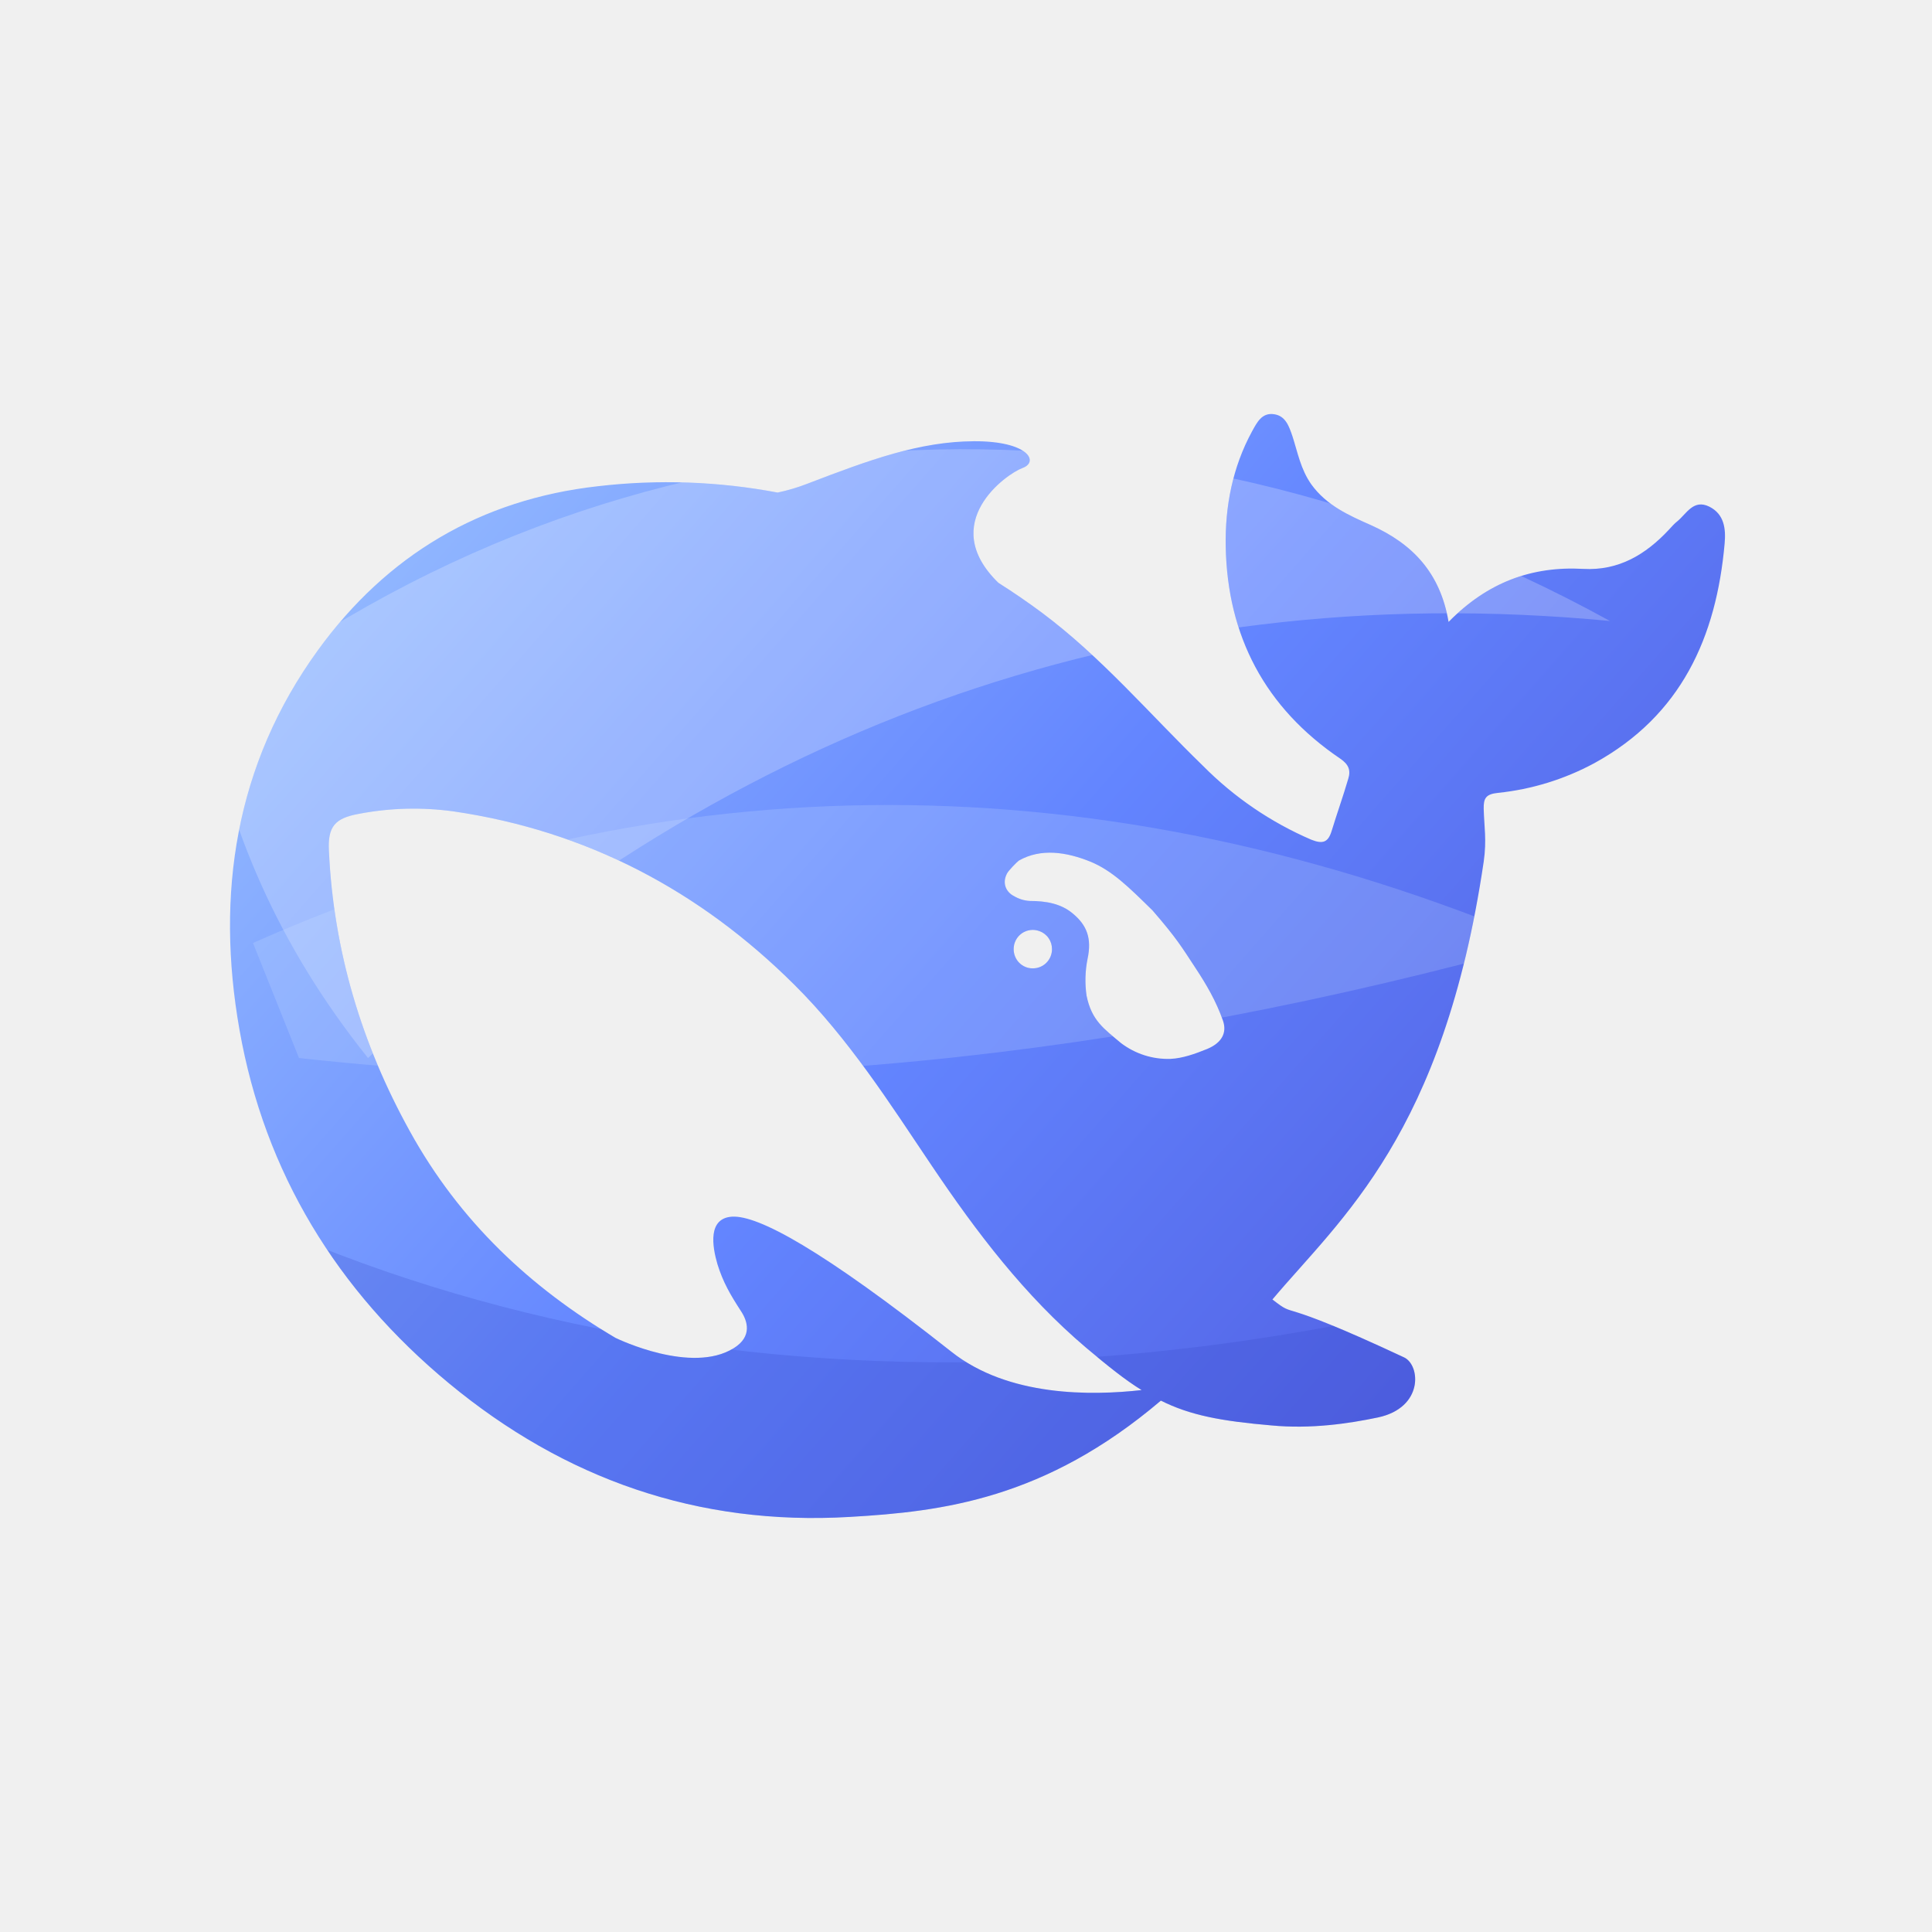
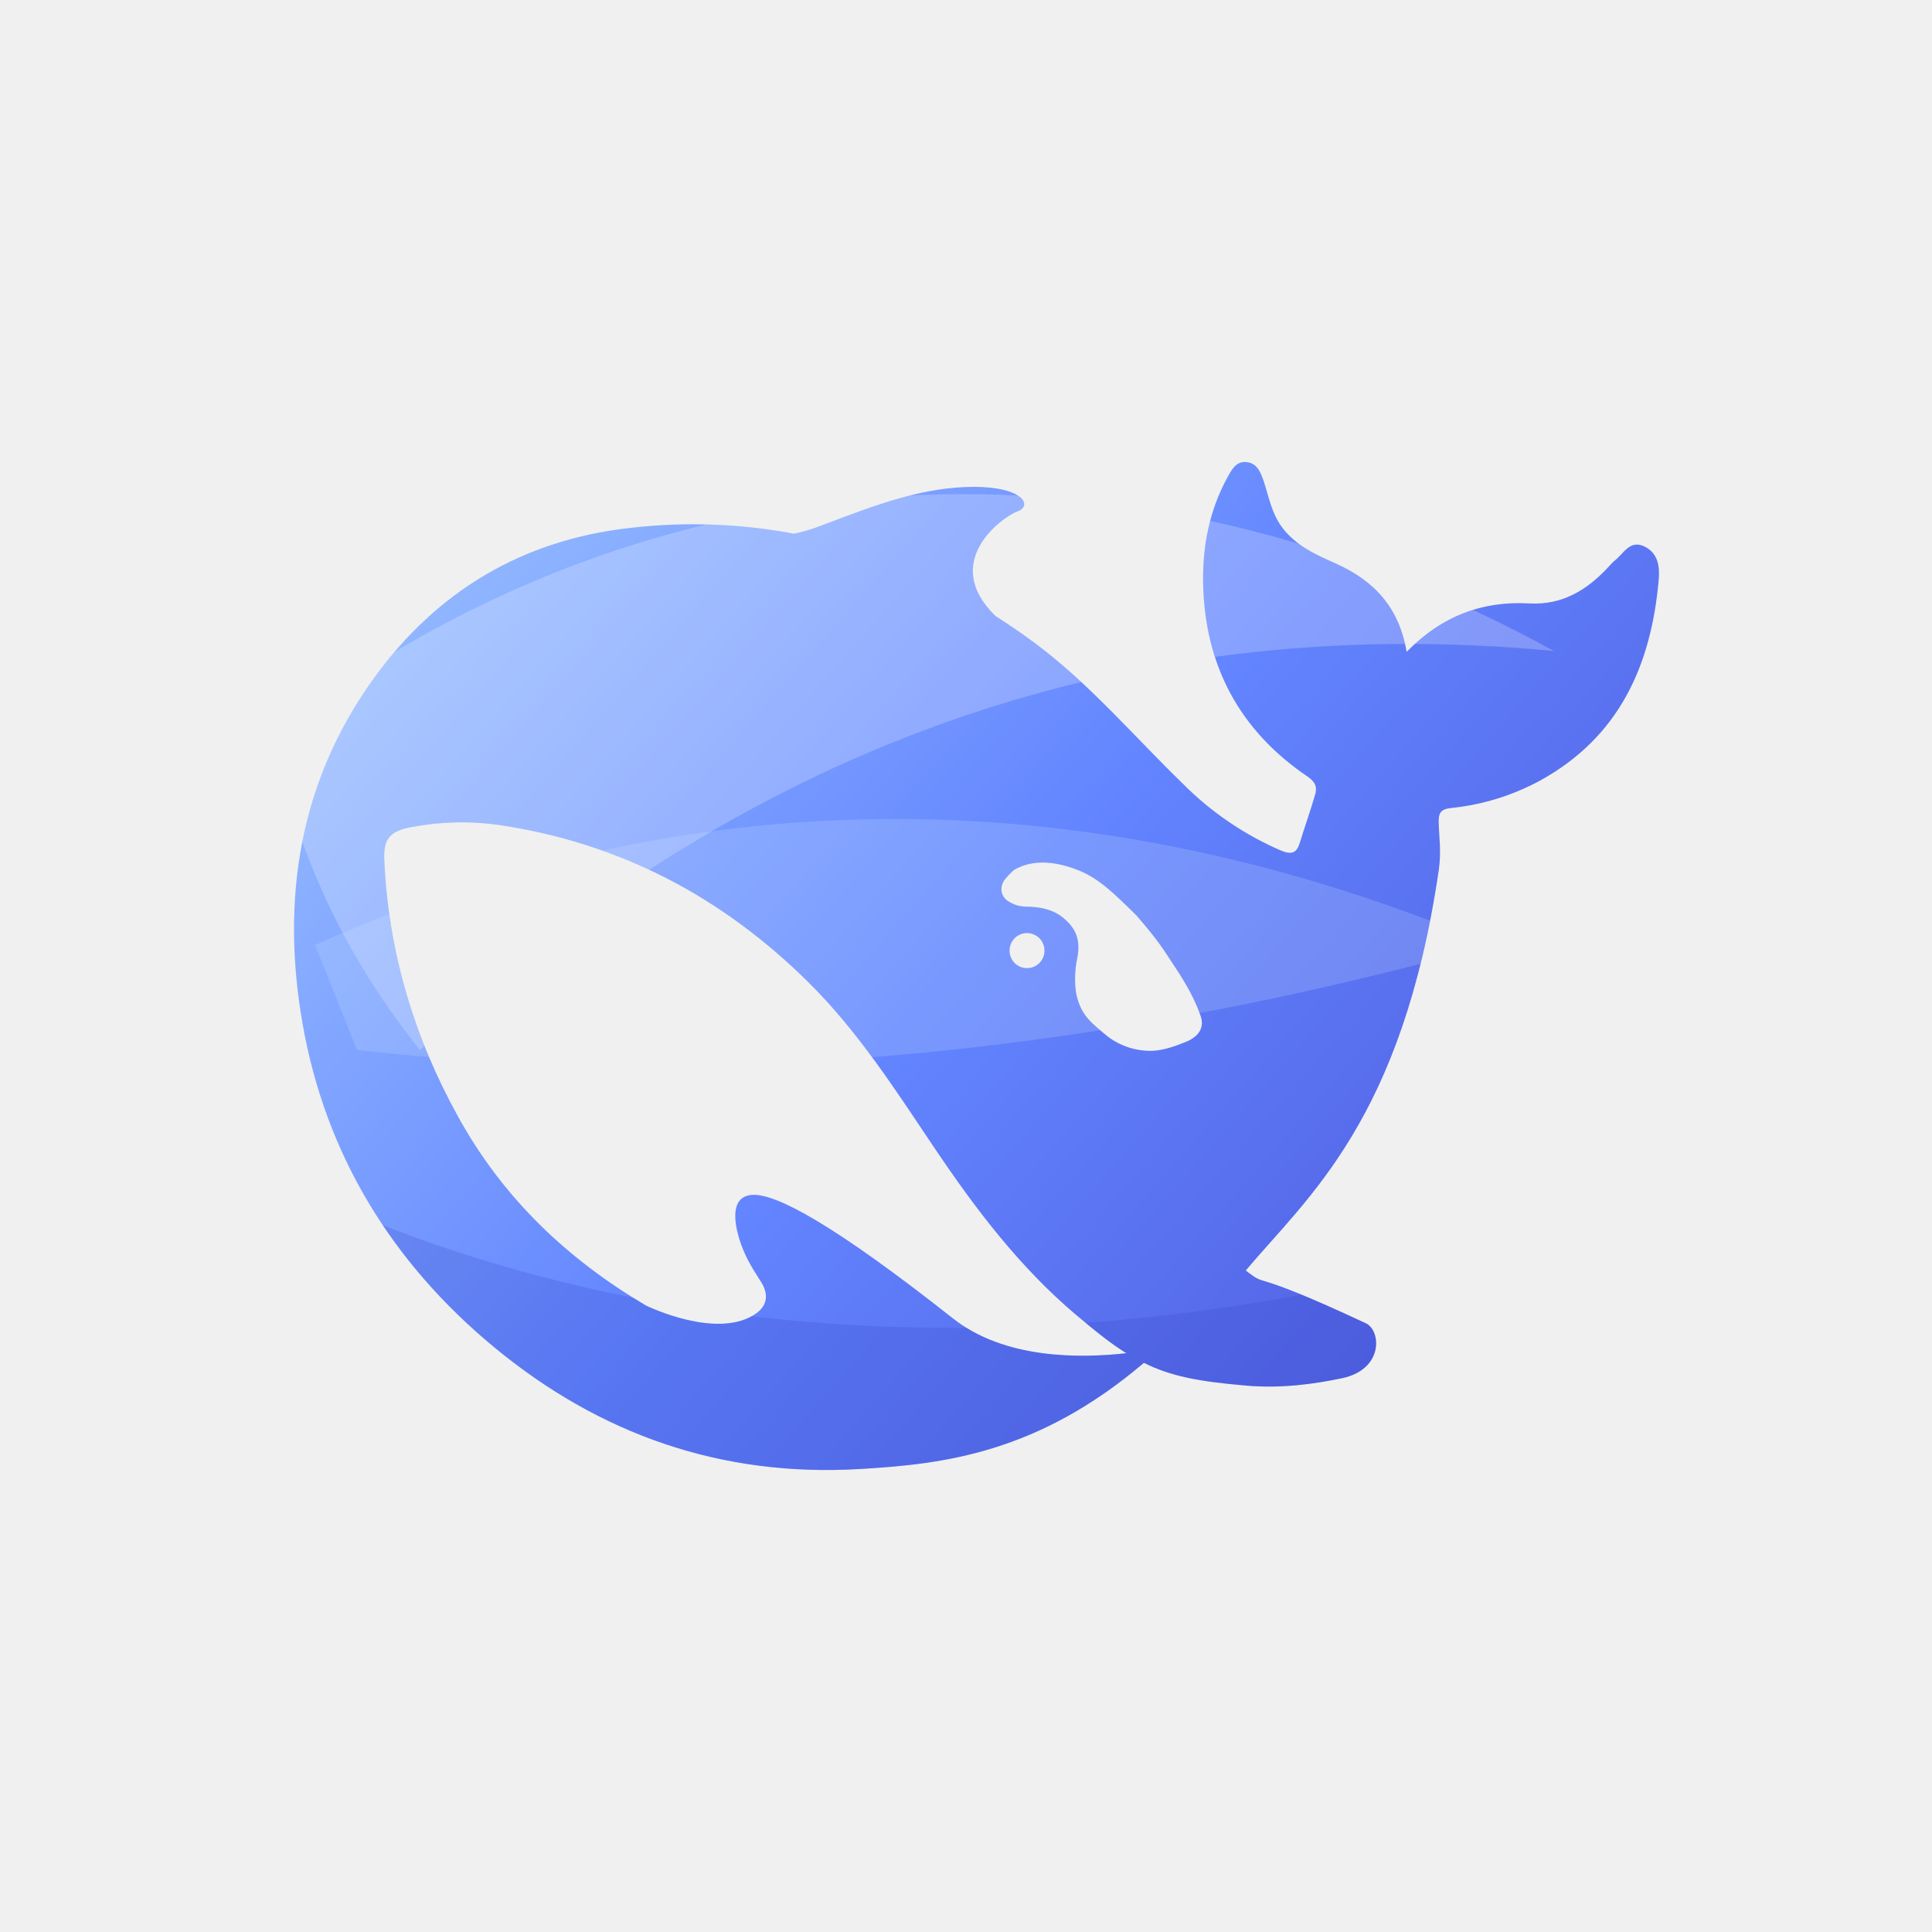
- <svg xmlns="http://www.w3.org/2000/svg" viewBox="18 18 84 84">
+ <svg xmlns="http://www.w3.org/2000/svg" viewBox="14 14 92 92">
  <defs>
    <linearGradient id="whale" x1="30" y1="35" x2="88" y2="86" gradientUnits="userSpaceOnUse">
      <stop stop-color="#9DC4FF" />
      <stop offset=".5" stop-color="#6385FF" />
      <stop offset="1" stop-color="#4C55DA" />
    </linearGradient>
    <path id="whale-shape" d="M92.316 40.027C91.628 39.69 91.33 40.334 90.929 40.663C90.791 40.769 90.675 40.908 90.558 41.033C89.551 42.112 88.375 42.819 86.84 42.734C84.595 42.609 82.677 43.316 80.982 45.039C80.622 42.914 79.425 41.647 77.605 40.832C76.651 40.408 75.687 39.987 75.018 39.065C74.552 38.41 74.425 37.679 74.192 36.962C74.043 36.527 73.894 36.084 73.399 36.01C72.857 35.926 72.646 36.38 72.434 36.76C71.587 38.315 71.259 40.027 71.292 41.761C71.365 45.664 73.006 48.774 76.269 50.983C76.641 51.236 76.735 51.492 76.619 51.861C76.397 52.623 76.131 53.362 75.898 54.126C75.749 54.612 75.527 54.715 75.007 54.506C73.25 53.748 71.654 52.66 70.306 51.299C67.985 49.048 65.889 46.564 63.273 44.618C62.666 44.169 62.044 43.742 61.406 43.338C58.739 40.737 61.758 38.6 62.457 38.348C63.188 38.081 62.709 37.173 60.347 37.184C57.986 37.195 55.825 37.986 53.07 39.044C52.661 39.201 52.24 39.325 51.811 39.416C49.237 38.929 46.605 38.836 44.003 39.139C38.898 39.709 34.822 42.134 31.824 46.268C28.222 51.236 27.374 56.884 28.412 62.771C29.503 68.979 32.661 74.119 37.511 78.136C42.543 82.303 48.336 84.344 54.947 83.953C58.961 83.722 63.432 83.181 68.472 78.897C69.745 79.533 71.078 79.786 73.293 79.976C74.999 80.137 76.641 79.895 77.911 79.628C79.901 79.204 79.763 77.353 79.045 77.016C73.209 74.287 74.49 75.399 73.323 74.499C76.291 70.977 80.76 67.319 82.509 55.465C82.645 54.522 82.528 53.93 82.509 53.169C82.498 52.707 82.604 52.525 83.132 52.473C84.597 52.32 86.019 51.882 87.317 51.182C91.097 49.108 92.624 45.705 92.985 41.623C93.039 40.998 92.974 40.356 92.316 40.027ZM59.364 76.769C53.707 72.306 50.963 70.836 49.831 70.898C48.77 70.963 48.962 72.178 49.195 72.972C49.439 73.755 49.755 74.293 50.2 74.981C50.508 75.434 50.72 76.111 49.894 76.62C48.071 77.75 44.905 76.239 44.756 76.166C41.07 73.986 37.985 71.11 35.816 67.177C33.72 63.391 32.501 59.331 32.301 54.995C32.246 53.946 32.553 53.576 33.593 53.386C34.958 53.124 36.357 53.088 37.733 53.28C43.508 54.128 48.42 56.718 52.542 60.82C54.893 63.157 56.672 65.949 58.506 68.677C60.456 71.575 62.552 74.336 65.222 76.598C66.165 77.391 66.915 77.995 67.635 78.438C65.463 78.682 61.84 78.737 59.364 76.769ZM62.073 59.265C62.072 59.13 62.104 58.997 62.167 58.877C62.229 58.758 62.319 58.655 62.43 58.578C62.541 58.501 62.668 58.453 62.802 58.437C62.935 58.42 63.071 58.437 63.197 58.485C63.357 58.543 63.495 58.649 63.592 58.79C63.689 58.93 63.74 59.097 63.738 59.268C63.739 59.378 63.717 59.488 63.675 59.59C63.633 59.691 63.571 59.784 63.493 59.862C63.414 59.939 63.322 60.001 63.22 60.042C63.118 60.083 63.009 60.104 62.899 60.102C62.789 60.103 62.681 60.081 62.581 60.039C62.48 59.997 62.389 59.935 62.312 59.857C62.235 59.779 62.175 59.687 62.134 59.585C62.094 59.483 62.071 59.375 62.073 59.265ZM70.495 63.603C69.954 63.823 69.415 64.013 68.897 64.038C68.119 64.065 67.356 63.821 66.736 63.348C65.994 62.722 65.463 62.375 65.241 61.287C65.165 60.756 65.179 60.216 65.285 59.689C65.474 58.8 65.263 58.23 64.637 57.713C64.131 57.289 63.484 57.172 62.774 57.172C62.531 57.158 62.295 57.086 62.086 56.96C61.788 56.814 61.545 56.444 61.778 55.987C61.853 55.841 62.211 55.482 62.297 55.417C63.262 54.867 64.375 55.047 65.401 55.46C66.355 55.851 67.075 56.569 68.112 57.586C69.171 58.811 69.363 59.151 69.967 60.07C70.444 60.79 70.877 61.529 71.172 62.375C71.354 62.904 71.121 63.337 70.495 63.603Z" />
    <clipPath id="whale-clip">
      <use href="#whale-shape" />
    </clipPath>
  </defs>
  <use href="#whale-shape" fill="url(#whale)" />
  <g clip-path="url(#whale-clip)">
    <path d="M20 66c18 12 43 15 70 6-6 16-21 25-40 27-17-4-27-15-30-33Z" fill="#3545C7" fill-opacity=".22" />
    <path d="M27 49c18-14 41-15 61-4-21-2-39 5-54 19-4-5-6-10-7-15Z" fill="#fff" fill-opacity=".23" />
    <path d="M29 59c18-8 37-8 56 0-18 5-36 7-54 5l-2-5Z" fill="#D6E8FF" fill-opacity=".2" />
  </g>
</svg>
